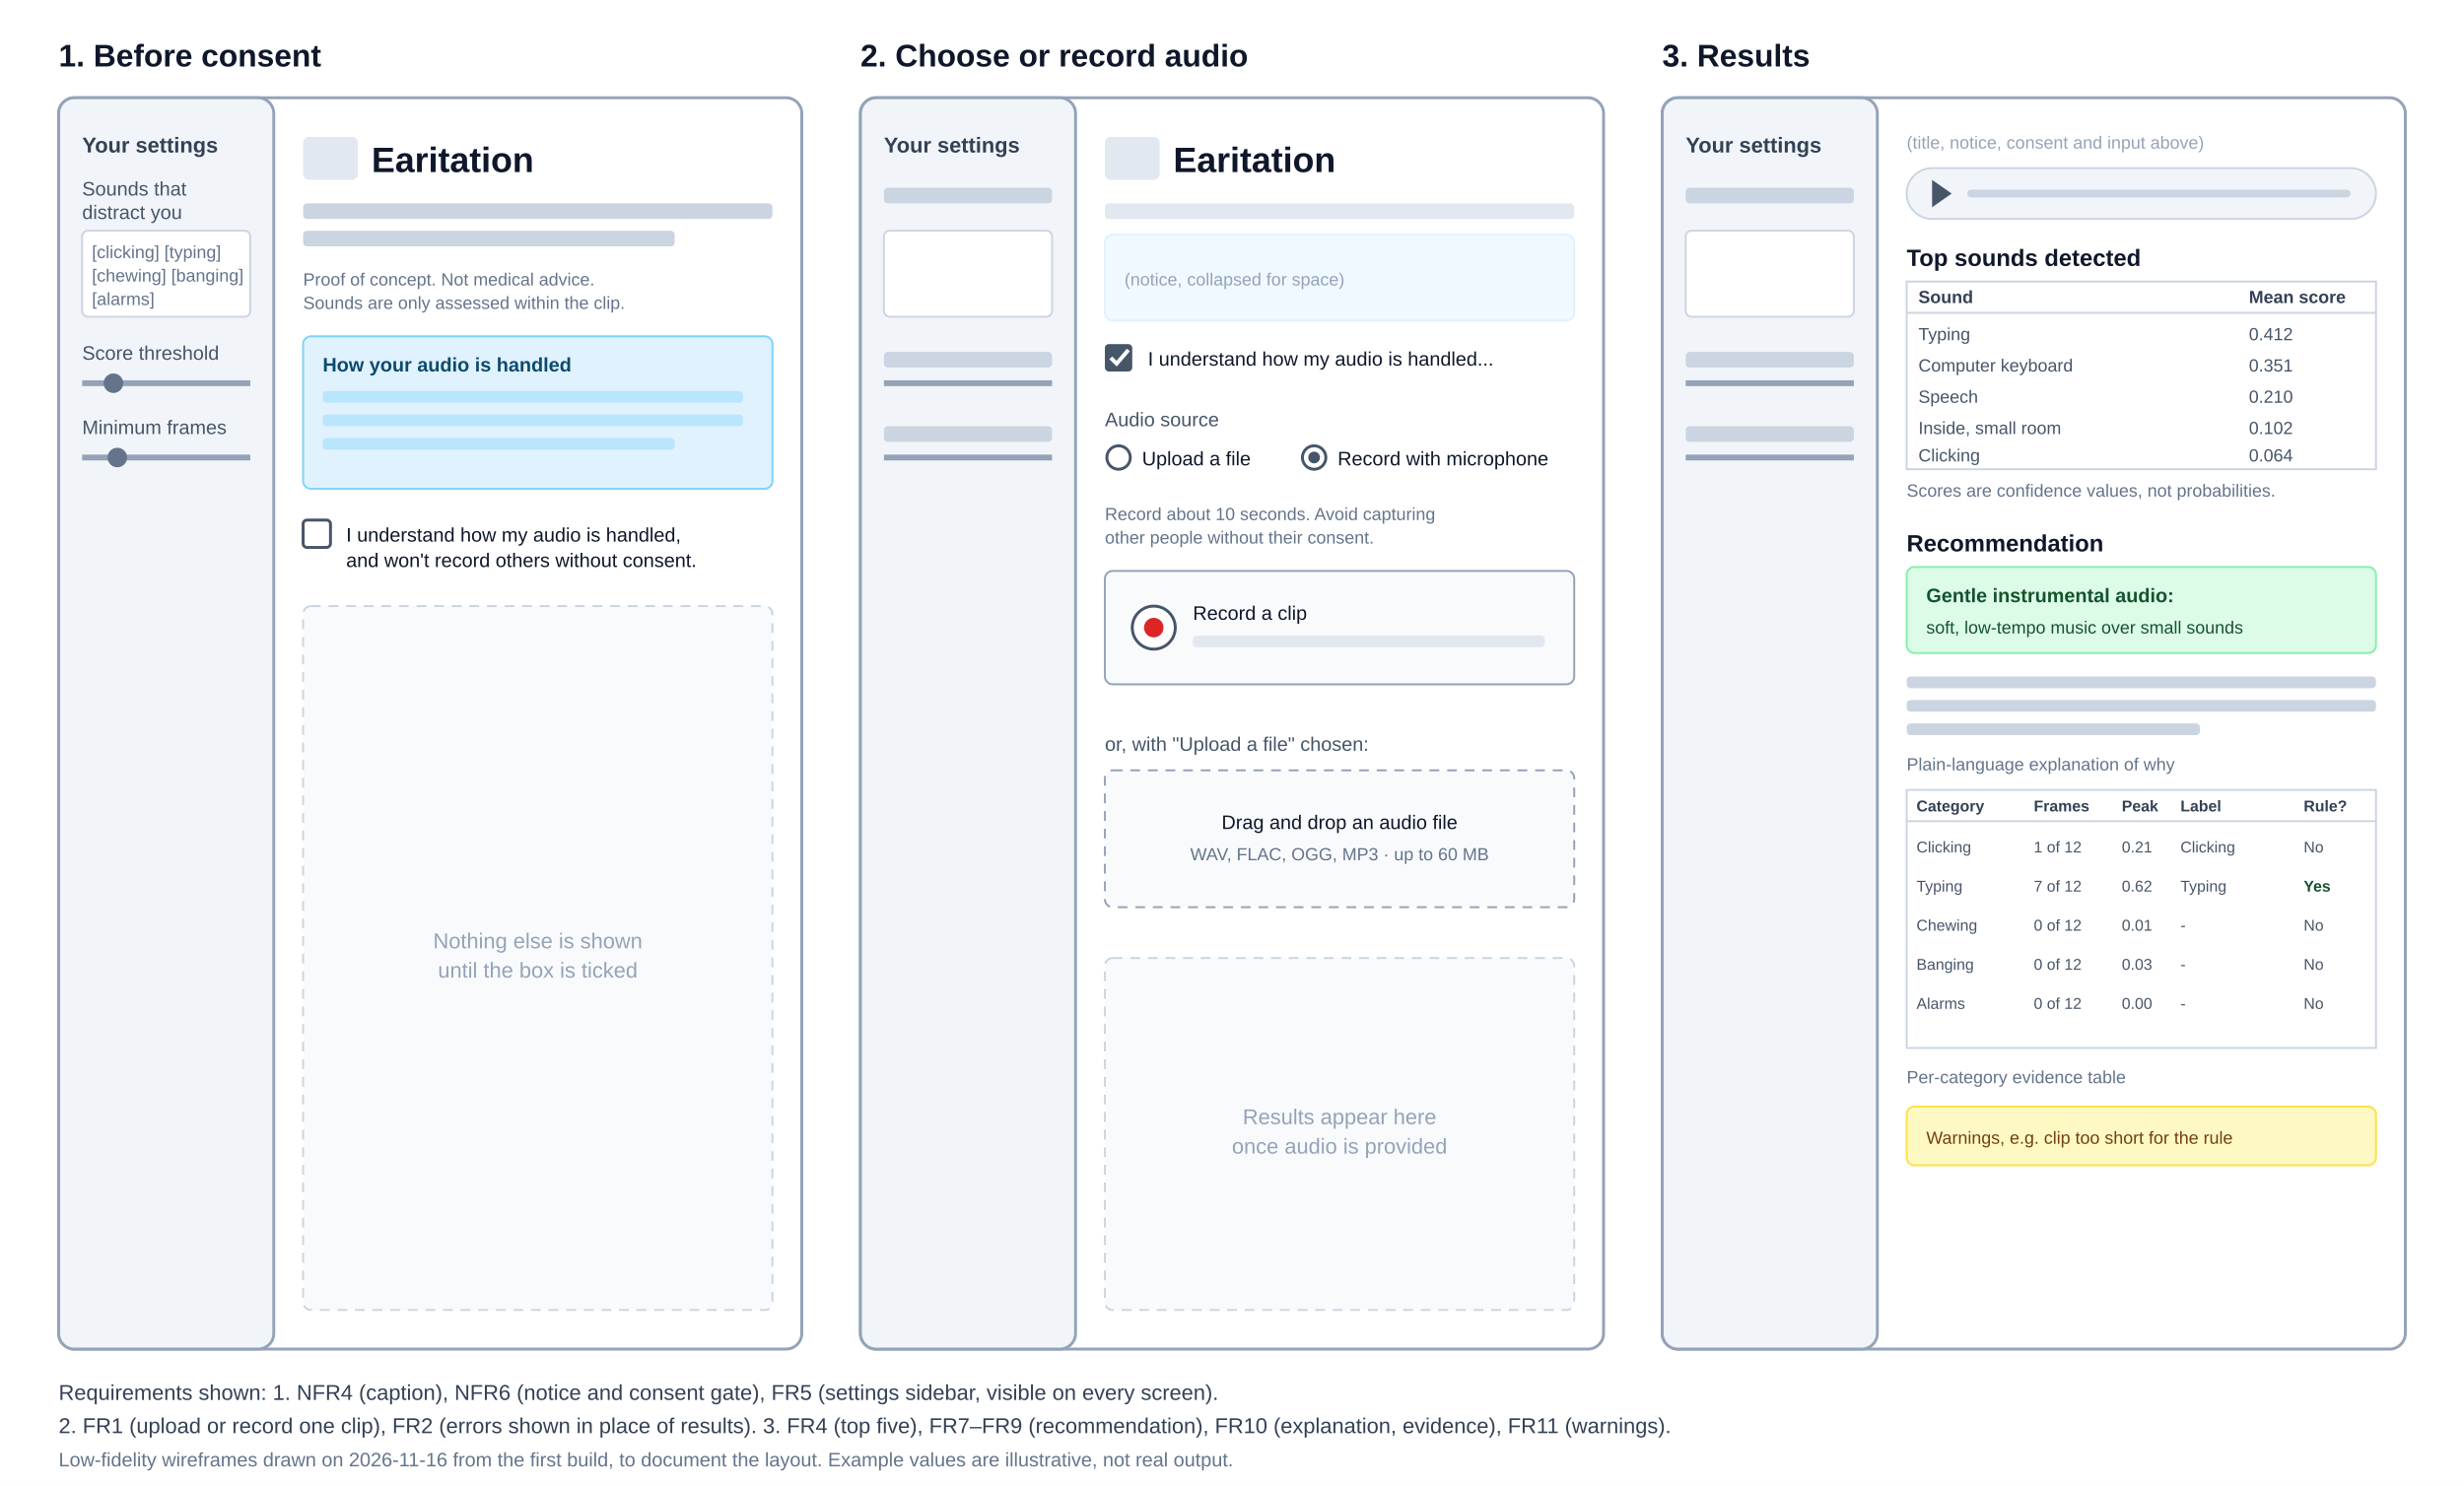
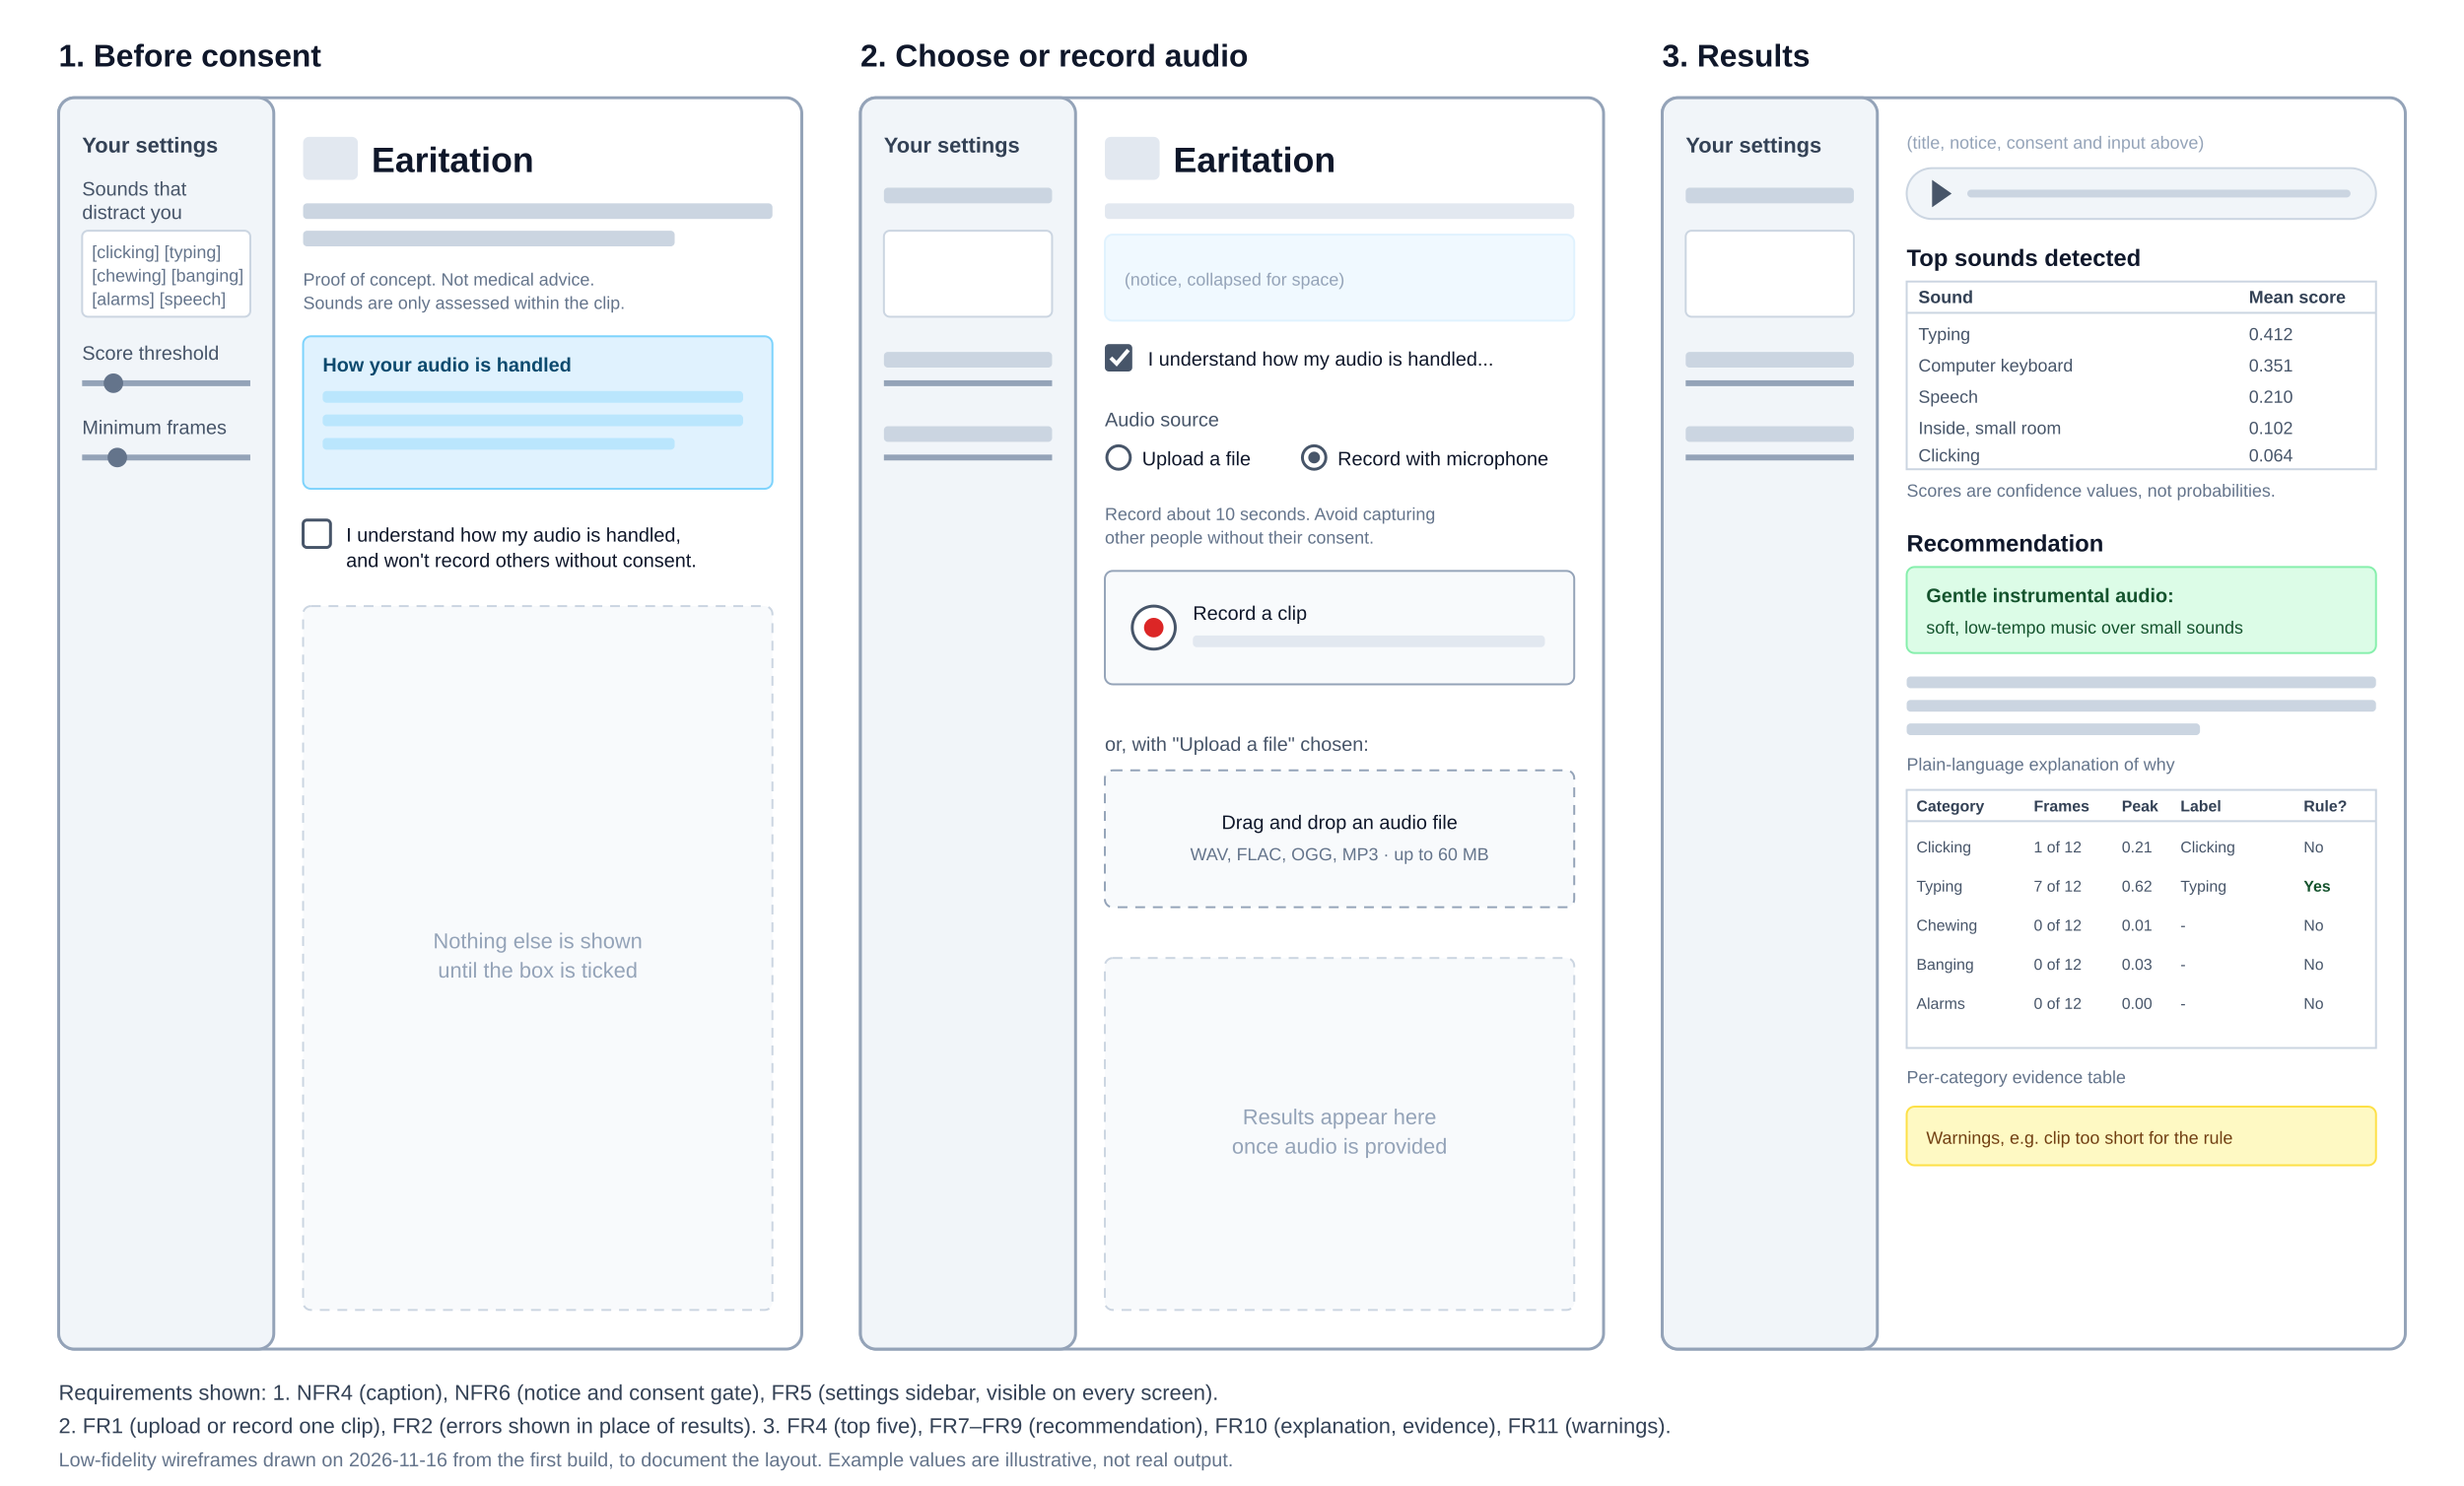
<svg xmlns="http://www.w3.org/2000/svg" viewBox="0 0 1260 760" width="1260" height="760" font-family="Arial, Helvetica, sans-serif">
  <rect width="1260" height="760" fill="#ffffff" />
  <text x="30" y="34" font-size="16" font-weight="bold" fill="#0f172a">1. Before consent</text>
  <rect x="30" y="50" width="380" height="640" rx="8" fill="#ffffff" stroke="#94a3b8" stroke-width="1.5" />
  <rect x="30" y="50" width="110" height="640" rx="8" fill="#f1f5f9" stroke="#94a3b8" stroke-width="1.5" />
  <text x="42" y="78" font-size="11" font-weight="bold" fill="#334155">Your settings</text>
  <text x="42" y="100" font-size="10" fill="#475569">Sounds that</text>
  <text x="42" y="112" font-size="10" fill="#475569">distract you</text>
  <rect x="42" y="118" width="86" height="44" rx="3" fill="#ffffff" stroke="#cbd5e1" />
  <text x="47" y="132" font-size="9" fill="#64748b">[clicking] [typing]</text>
  <text x="47" y="144" font-size="9" fill="#64748b">[chewing] [banging]</text>
-   <text x="47" y="156" font-size="9" fill="#64748b">[alarms]</text>
+   <text x="47" y="156" font-size="9" fill="#64748b">[alarms] [speech]</text>
  <text x="42" y="184" font-size="10" fill="#475569">Score threshold</text>
  <line x1="42" y1="196" x2="128" y2="196" stroke="#94a3b8" stroke-width="3" />
  <circle cx="58" cy="196" r="5" fill="#64748b" />
  <text x="42" y="222" font-size="10" fill="#475569">Minimum frames</text>
  <line x1="42" y1="234" x2="128" y2="234" stroke="#94a3b8" stroke-width="3" />
  <circle cx="60" cy="234" r="5" fill="#64748b" />
  <rect x="155" y="70" width="28" height="22" rx="3" fill="#e2e8f0" />
  <text x="190" y="88" font-size="18" font-weight="bold" fill="#0f172a">Earitation</text>
  <rect x="155" y="104" width="240" height="8" rx="2" fill="#cbd5e1" />
  <rect x="155" y="118" width="190" height="8" rx="2" fill="#cbd5e1" />
  <text x="155" y="146" font-size="9" fill="#64748b">Proof of concept. Not medical advice.</text>
  <text x="155" y="158" font-size="9" fill="#64748b">Sounds are only assessed within the clip.</text>
  <rect x="155" y="172" width="240" height="78" rx="4" fill="#e0f2fe" stroke="#7dd3fc" />
  <text x="165" y="190" font-size="10" font-weight="bold" fill="#0c4a6e">How your audio is handled</text>
  <rect x="165" y="200" width="215" height="6" rx="2" fill="#bae6fd" />
  <rect x="165" y="212" width="215" height="6" rx="2" fill="#bae6fd" />
  <rect x="165" y="224" width="180" height="6" rx="2" fill="#bae6fd" />
  <rect x="155" y="266" width="14" height="14" rx="2" fill="#ffffff" stroke="#475569" stroke-width="1.5" />
  <text x="177" y="277" font-size="10" fill="#0f172a">I understand how my audio is handled,</text>
  <text x="177" y="290" font-size="10" fill="#0f172a">and won't record others without consent.</text>
  <rect x="155" y="310" width="240" height="360" rx="4" fill="#f8fafc" stroke="#cbd5e1" stroke-dasharray="5 4" />
  <text x="275" y="485" font-size="11" fill="#94a3b8" text-anchor="middle">Nothing else is shown</text>
  <text x="275" y="500" font-size="11" fill="#94a3b8" text-anchor="middle">until the box is ticked</text>
  <text x="440" y="34" font-size="16" font-weight="bold" fill="#0f172a">2. Choose or record audio</text>
  <rect x="440" y="50" width="380" height="640" rx="8" fill="#ffffff" stroke="#94a3b8" stroke-width="1.5" />
  <rect x="440" y="50" width="110" height="640" rx="8" fill="#f1f5f9" stroke="#94a3b8" stroke-width="1.5" />
  <text x="452" y="78" font-size="11" font-weight="bold" fill="#334155">Your settings</text>
  <rect x="452" y="96" width="86" height="8" rx="2" fill="#cbd5e1" />
  <rect x="452" y="118" width="86" height="44" rx="3" fill="#ffffff" stroke="#cbd5e1" />
  <rect x="452" y="180" width="86" height="8" rx="2" fill="#cbd5e1" />
  <line x1="452" y1="196" x2="538" y2="196" stroke="#94a3b8" stroke-width="3" />
  <rect x="452" y="218" width="86" height="8" rx="2" fill="#cbd5e1" />
  <line x1="452" y1="234" x2="538" y2="234" stroke="#94a3b8" stroke-width="3" />
  <rect x="565" y="70" width="28" height="22" rx="3" fill="#e2e8f0" />
  <text x="600" y="88" font-size="18" font-weight="bold" fill="#0f172a">Earitation</text>
  <rect x="565" y="104" width="240" height="8" rx="2" fill="#e2e8f0" />
  <rect x="565" y="120" width="240" height="44" rx="4" fill="#f0f9ff" stroke="#e0f2fe" />
  <text x="575" y="146" font-size="9" fill="#94a3b8">(notice, collapsed for space)</text>
  <rect x="565" y="176" width="14" height="14" rx="2" fill="#475569" />
  <path d="M568,183 l3,3 l6,-7" fill="none" stroke="#ffffff" stroke-width="2" />
  <text x="587" y="187" font-size="10" fill="#0f172a">I understand how my audio is handled...</text>
  <text x="565" y="218" font-size="10" fill="#475569">Audio source</text>
  <circle cx="572" cy="234" r="6" fill="#ffffff" stroke="#475569" stroke-width="1.5" />
  <text x="584" y="238" font-size="10" fill="#0f172a">Upload a file</text>
  <circle cx="672" cy="234" r="6" fill="#ffffff" stroke="#475569" stroke-width="1.5" />
  <circle cx="672" cy="234" r="3" fill="#475569" />
  <text x="684" y="238" font-size="10" fill="#0f172a">Record with microphone</text>
  <text x="565" y="266" font-size="9" fill="#64748b">Record about 10 seconds. Avoid capturing</text>
  <text x="565" y="278" font-size="9" fill="#64748b">other people without their consent.</text>
  <rect x="565" y="292" width="240" height="58" rx="4" fill="#f8fafc" stroke="#94a3b8" />
  <circle cx="590" cy="321" r="11" fill="#ffffff" stroke="#475569" stroke-width="1.5" />
  <circle cx="590" cy="321" r="5" fill="#dc2626" />
  <text x="610" y="317" font-size="10" fill="#0f172a">Record a clip</text>
  <rect x="610" y="325" width="180" height="6" rx="2" fill="#e2e8f0" />
  <text x="565" y="384" font-size="10" fill="#475569">or, with "Upload a file" chosen:</text>
  <rect x="565" y="394" width="240" height="70" rx="4" fill="#f8fafc" stroke="#94a3b8" stroke-dasharray="5 4" />
  <text x="685" y="424" font-size="10" fill="#0f172a" text-anchor="middle">Drag and drop an audio file</text>
  <text x="685" y="440" font-size="9" fill="#64748b" text-anchor="middle">WAV, FLAC, OGG, MP3 · up to 60 MB</text>
  <rect x="565" y="490" width="240" height="180" rx="4" fill="#f8fafc" stroke="#cbd5e1" stroke-dasharray="5 4" />
  <text x="685" y="575" font-size="11" fill="#94a3b8" text-anchor="middle">Results appear here</text>
  <text x="685" y="590" font-size="11" fill="#94a3b8" text-anchor="middle">once audio is provided</text>
  <text x="850" y="34" font-size="16" font-weight="bold" fill="#0f172a">3. Results</text>
  <rect x="850" y="50" width="380" height="640" rx="8" fill="#ffffff" stroke="#94a3b8" stroke-width="1.5" />
  <rect x="850" y="50" width="110" height="640" rx="8" fill="#f1f5f9" stroke="#94a3b8" stroke-width="1.5" />
  <text x="862" y="78" font-size="11" font-weight="bold" fill="#334155">Your settings</text>
  <rect x="862" y="96" width="86" height="8" rx="2" fill="#cbd5e1" />
  <rect x="862" y="118" width="86" height="44" rx="3" fill="#ffffff" stroke="#cbd5e1" />
  <rect x="862" y="180" width="86" height="8" rx="2" fill="#cbd5e1" />
  <line x1="862" y1="196" x2="948" y2="196" stroke="#94a3b8" stroke-width="3" />
  <rect x="862" y="218" width="86" height="8" rx="2" fill="#cbd5e1" />
  <line x1="862" y1="234" x2="948" y2="234" stroke="#94a3b8" stroke-width="3" />
  <text x="975" y="76" font-size="9" fill="#94a3b8">(title, notice, consent and input above)</text>
  <rect x="975" y="86" width="240" height="26" rx="13" fill="#f1f5f9" stroke="#cbd5e1" />
  <path d="M988,92 l10,7 l-10,7 z" fill="#475569" />
  <rect x="1006" y="97" width="196" height="4" rx="2" fill="#cbd5e1" />
  <text x="975" y="136" font-size="12" font-weight="bold" fill="#0f172a">Top sounds detected</text>
  <rect x="975" y="144" width="240" height="96" fill="#ffffff" stroke="#cbd5e1" />
  <line x1="975" y1="160" x2="1215" y2="160" stroke="#cbd5e1" />
  <text x="981" y="155" font-size="9" font-weight="bold" fill="#334155">Sound</text>
  <text x="1150" y="155" font-size="9" font-weight="bold" fill="#334155">Mean score</text>
  <text x="981" y="174" font-size="9" fill="#475569">Typing</text>
  <text x="1150" y="174" font-size="9" fill="#475569">0.412</text>
  <text x="981" y="190" font-size="9" fill="#475569">Computer keyboard</text>
  <text x="1150" y="190" font-size="9" fill="#475569">0.351</text>
  <text x="981" y="206" font-size="9" fill="#475569">Speech</text>
  <text x="1150" y="206" font-size="9" fill="#475569">0.210</text>
  <text x="981" y="222" font-size="9" fill="#475569">Inside, small room</text>
  <text x="1150" y="222" font-size="9" fill="#475569">0.102</text>
  <text x="981" y="236" font-size="9" fill="#475569">Clicking</text>
  <text x="1150" y="236" font-size="9" fill="#475569">0.064</text>
  <text x="975" y="254" font-size="9" fill="#64748b">Scores are confidence values, not probabilities.</text>
  <text x="975" y="282" font-size="12" font-weight="bold" fill="#0f172a">Recommendation</text>
  <rect x="975" y="290" width="240" height="44" rx="4" fill="#dcfce7" stroke="#86efac" />
  <text x="985" y="308" font-size="10" font-weight="bold" fill="#14532d">Gentle instrumental audio:</text>
  <text x="985" y="324" font-size="9" fill="#14532d">soft, low-tempo music over small sounds</text>
  <rect x="975" y="346" width="240" height="6" rx="2" fill="#cbd5e1" />
  <rect x="975" y="358" width="240" height="6" rx="2" fill="#cbd5e1" />
  <rect x="975" y="370" width="150" height="6" rx="2" fill="#cbd5e1" />
  <text x="975" y="394" font-size="9" fill="#64748b">Plain-language explanation of why</text>
  <rect x="975" y="404" width="240" height="132" fill="#ffffff" stroke="#cbd5e1" />
  <line x1="975" y1="420" x2="1215" y2="420" stroke="#cbd5e1" />
  <text x="980" y="415" font-size="8" font-weight="bold" fill="#334155">Category</text>
  <text x="1040" y="415" font-size="8" font-weight="bold" fill="#334155">Frames</text>
  <text x="1085" y="415" font-size="8" font-weight="bold" fill="#334155">Peak</text>
  <text x="1115" y="415" font-size="8" font-weight="bold" fill="#334155">Label</text>
  <text x="1178" y="415" font-size="8" font-weight="bold" fill="#334155">Rule?</text>
  <text x="980" y="436" font-size="8" fill="#475569">Clicking</text>
  <text x="1040" y="436" font-size="8" fill="#475569">1 of 12</text>
  <text x="1085" y="436" font-size="8" fill="#475569">0.21</text>
  <text x="1115" y="436" font-size="8" fill="#475569">Clicking</text>
  <text x="1178" y="436" font-size="8" fill="#475569">No</text>
  <text x="980" y="456" font-size="8" fill="#475569">Typing</text>
  <text x="1040" y="456" font-size="8" fill="#475569">7 of 12</text>
  <text x="1085" y="456" font-size="8" fill="#475569">0.62</text>
  <text x="1115" y="456" font-size="8" fill="#475569">Typing</text>
  <text x="1178" y="456" font-size="8" font-weight="bold" fill="#14532d">Yes</text>
  <text x="980" y="476" font-size="8" fill="#475569">Chewing</text>
  <text x="1040" y="476" font-size="8" fill="#475569">0 of 12</text>
  <text x="1085" y="476" font-size="8" fill="#475569">0.01</text>
  <text x="1115" y="476" font-size="8" fill="#475569">-</text>
  <text x="1178" y="476" font-size="8" fill="#475569">No</text>
  <text x="980" y="496" font-size="8" fill="#475569">Banging</text>
  <text x="1040" y="496" font-size="8" fill="#475569">0 of 12</text>
  <text x="1085" y="496" font-size="8" fill="#475569">0.03</text>
  <text x="1115" y="496" font-size="8" fill="#475569">-</text>
  <text x="1178" y="496" font-size="8" fill="#475569">No</text>
  <text x="980" y="516" font-size="8" fill="#475569">Alarms</text>
  <text x="1040" y="516" font-size="8" fill="#475569">0 of 12</text>
  <text x="1085" y="516" font-size="8" fill="#475569">0.00</text>
  <text x="1115" y="516" font-size="8" fill="#475569">-</text>
  <text x="1178" y="516" font-size="8" fill="#475569">No</text>
  <text x="975" y="554" font-size="9" fill="#64748b">Per-category evidence table</text>
  <rect x="975" y="566" width="240" height="30" rx="4" fill="#fef9c3" stroke="#fde047" />
  <text x="985" y="585" font-size="9" fill="#713f12">Warnings, e.g. clip too short for the rule</text>
  <text x="30" y="716" font-size="11" fill="#334155">Requirements shown: 1. NFR4 (caption), NFR6 (notice and consent gate), FR5 (settings sidebar, visible on every screen).</text>
  <text x="30" y="733" font-size="11" fill="#334155">2. FR1 (upload or record one clip), FR2 (errors shown in place of results).   3. FR4 (top five), FR7–FR9 (recommendation), FR10 (explanation, evidence), FR11 (warnings).</text>
  <text x="30" y="750" font-size="10" fill="#64748b">Low-fidelity wireframes drawn on 2026-11-16 from the first build, to document the layout. Example values are illustrative, not real output.</text>
</svg>
